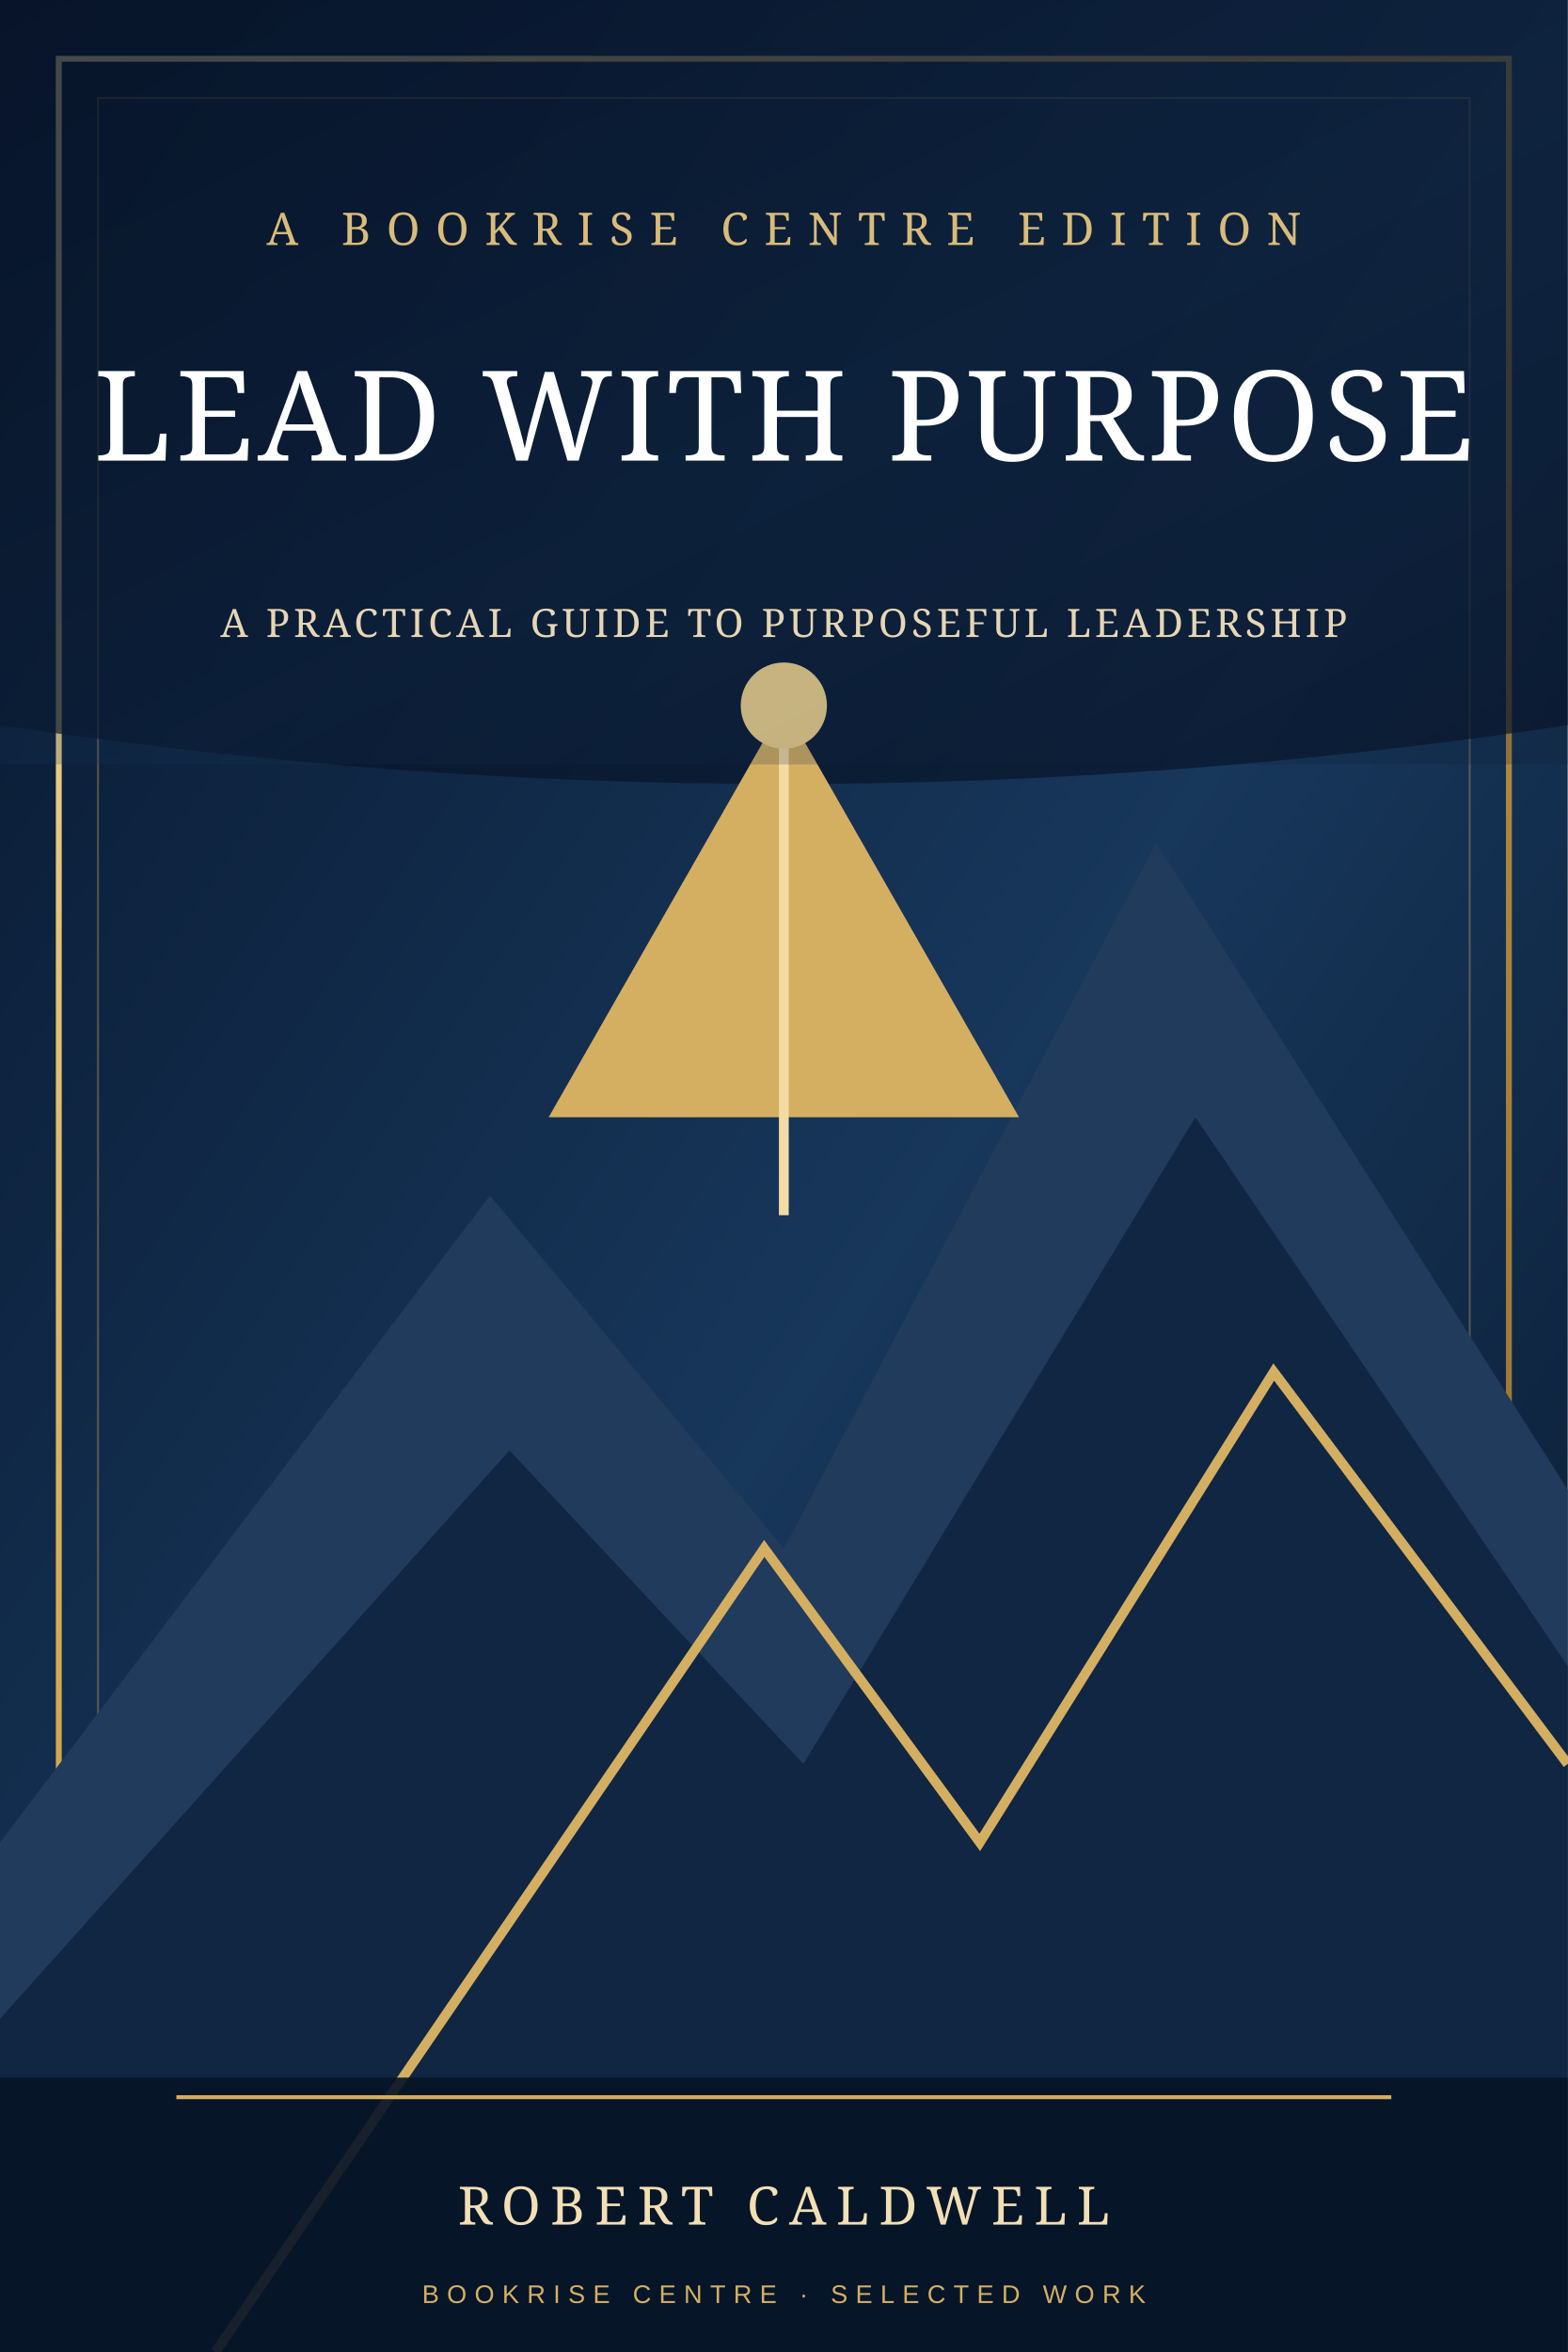
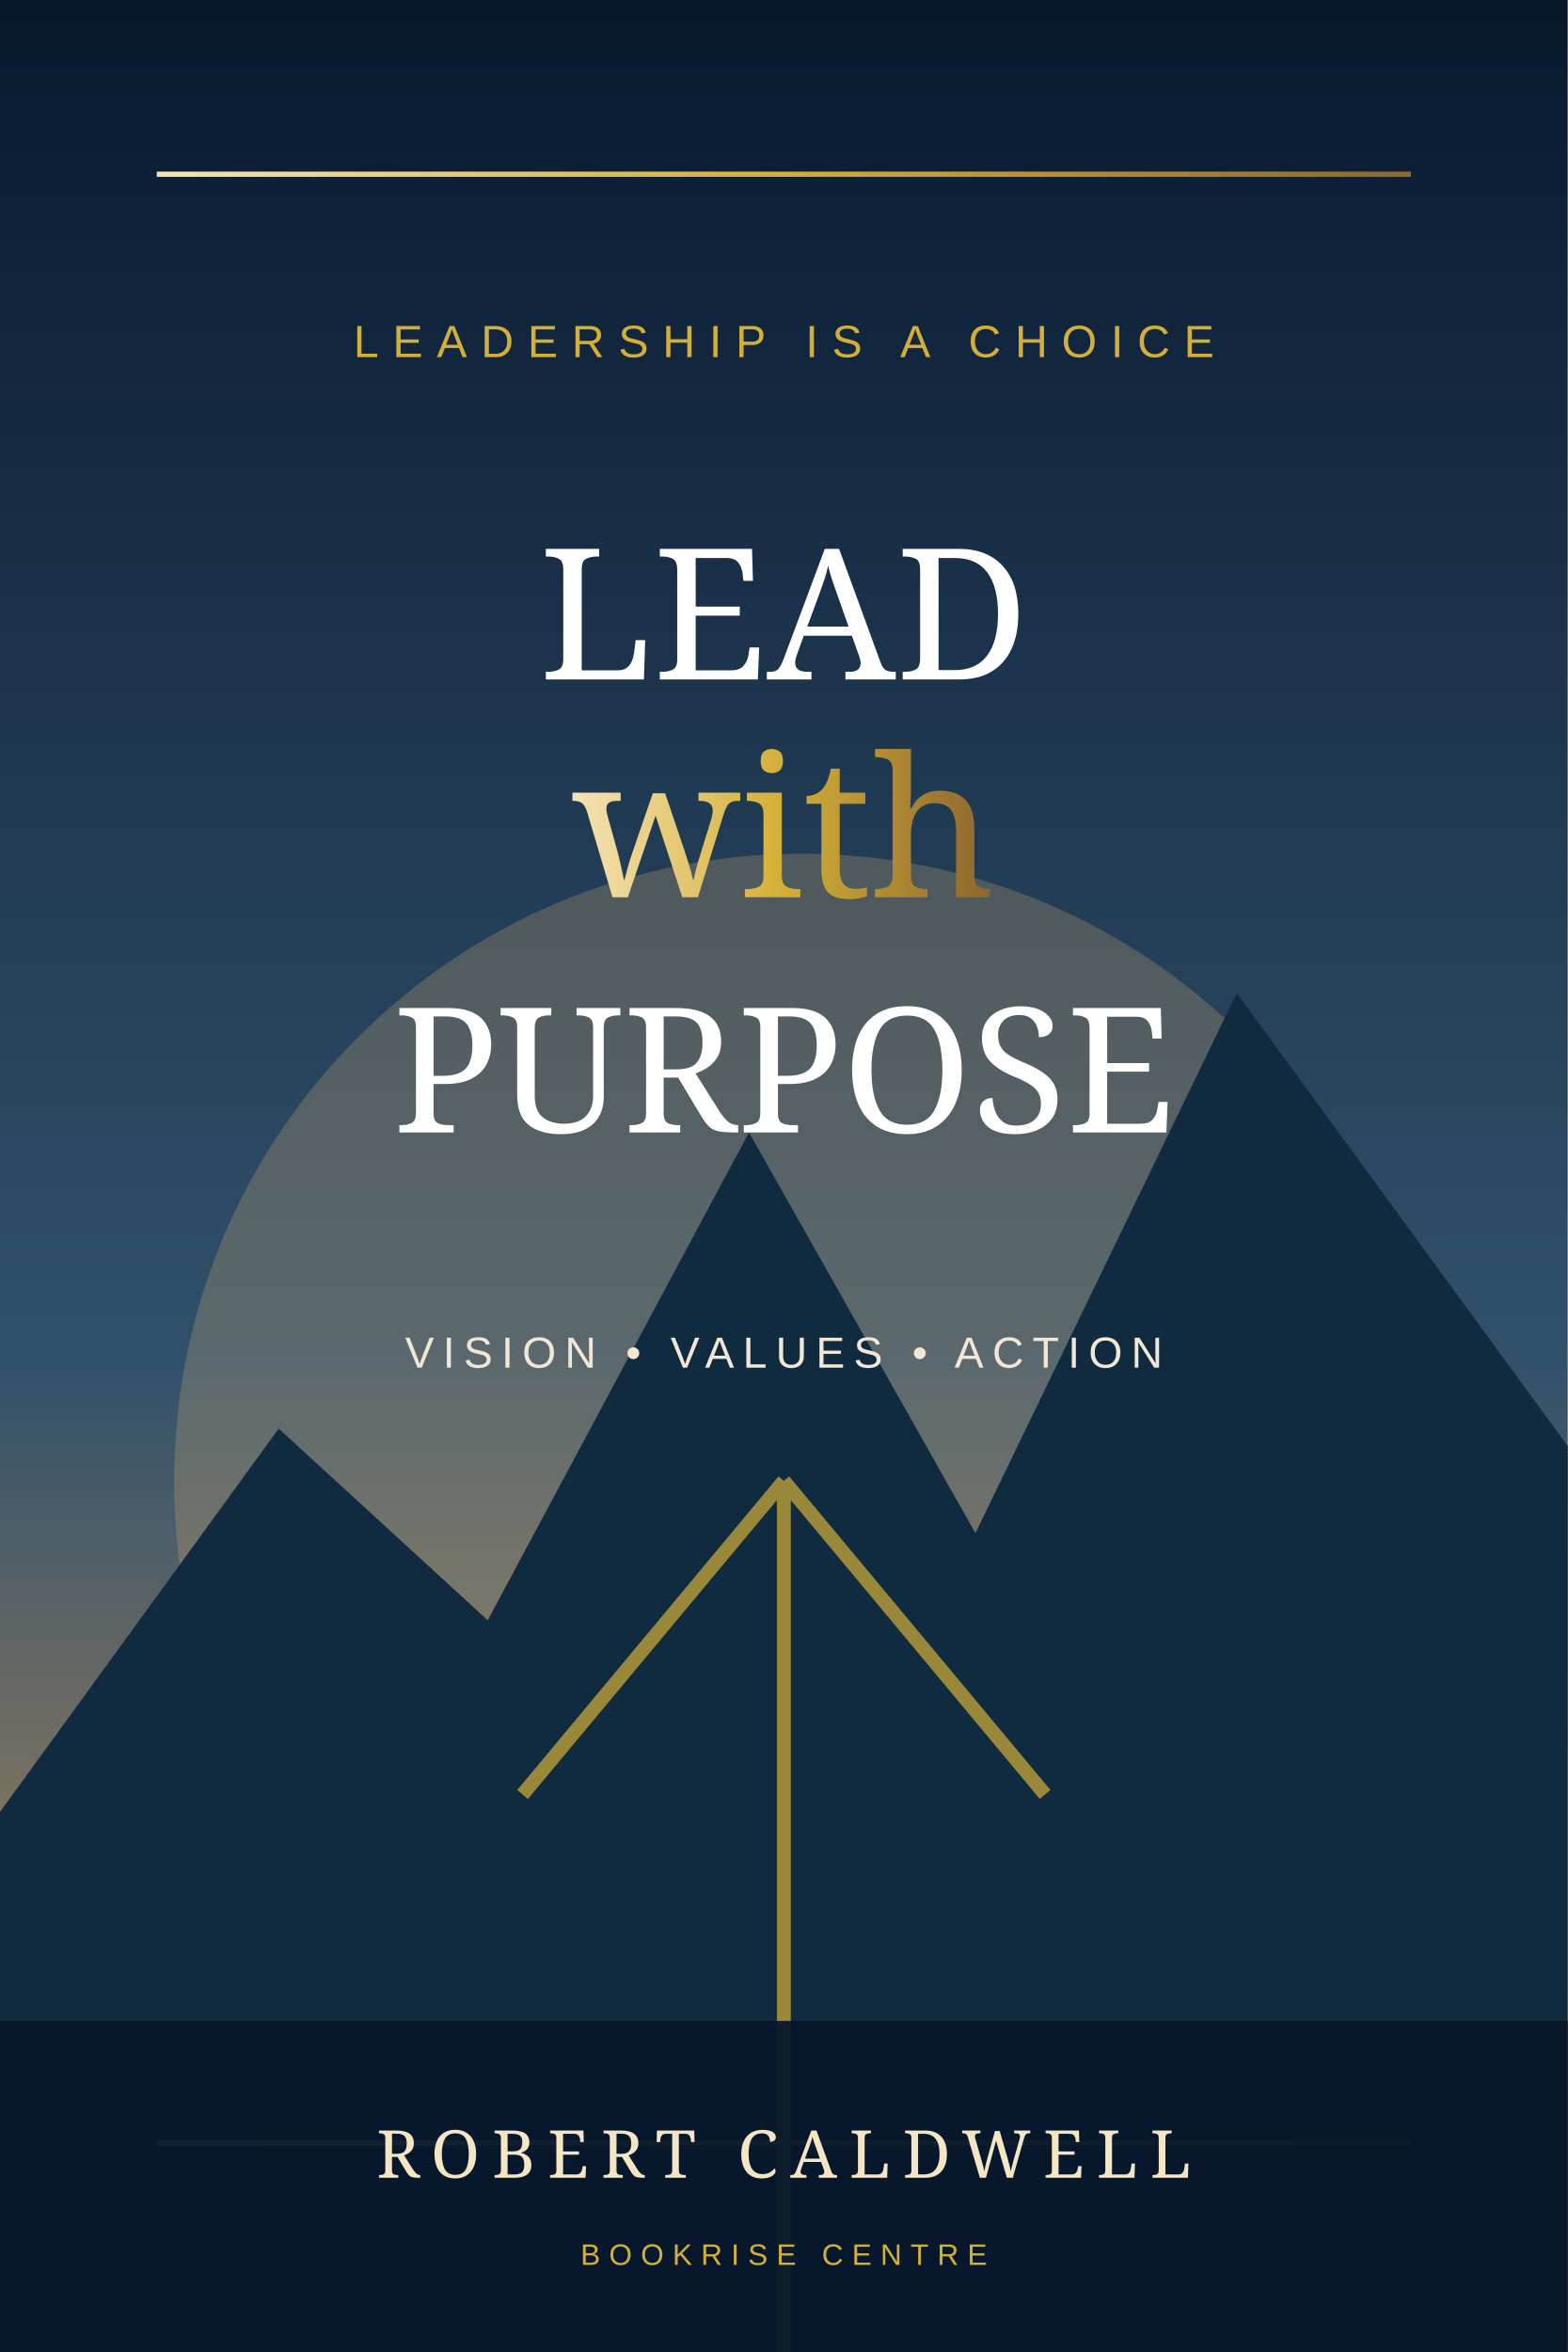
- <svg xmlns="http://www.w3.org/2000/svg" width="800" height="1200" viewBox="0 0 800 1200" role="img" aria-label="LEAD WITH PURPOSE book cover">
+ <svg xmlns="http://www.w3.org/2000/svg" width="900" height="1350" viewBox="0 0 900 1350">
  <defs>
-     <linearGradient id="bg" x2="1" y2="1">
-       <stop stop-color="#07152b" />
-       <stop offset=".55" stop-color="#17375b" />
-       <stop offset="1" stop-color="#08172b" />
+     <linearGradient id="bg" x2="0" y2="1">
+       <stop stop-color="#07182e" />
+       <stop offset=".58" stop-color="#31516b" />
+       <stop offset="1" stop-color="#d69a54" />
    </linearGradient>
-     <radialGradient id="sun">
-       <stop stop-color="#f8dfad" />
-       <stop offset=".5" stop-color="#d99a56" />
-       <stop offset="1" stop-color="#a75d45" />
-     </radialGradient>
-     <linearGradient id="gold" x2="1" y2="1">
-       <stop stop-color="#f6e0a5" />
-       <stop offset=".45" stop-color="#c99b48" />
-       <stop offset="1" stop-color="#8c642b" />
+     <linearGradient id="gold" x2="1" y2="0">
+       <stop stop-color="#f5e3b4" />
+       <stop offset=".5" stop-color="#d4af37" />
+       <stop offset="1" stop-color="#8e672e" />
    </linearGradient>
  </defs>
-   <rect width="800" height="1200" fill="url(#bg)" />
-   <path d="M30 30H770V1170H30Z" fill="none" stroke="url(#gold)" stroke-width="3" />
-   <path d="M50 50H750V1150H50Z" fill="none" stroke="#d4af62" stroke-opacity=".35" />
-   <path d="M0 0H800V370Q400 430 0 370Z" fill="#071327" opacity=".68" />
-   <path d="M0 940 L250 610 400 790 590 430 800 760 V1200 H0Z" fill="#203b5b" />
-   <path d="M0 1030 L260 740 410 900 610 570 800 850 V1200 H0Z" fill="#102642" />
-   <path d="M400 360 L520 570 H280Z" fill="#d4af62" />
-   <path d="M400 360 L400 620" stroke="#f2dca4" stroke-width="5" />
-   <circle cx="400" cy="360" r="22" fill="#f3d58d" />
-   <path d="M110 1200 L390 790 500 940 650 700 800 900" stroke="#d4af62" stroke-width="5" fill="none" />
-   <rect y="0" width="800" height="390" fill="url(#bg)" opacity=".2" />
-   <text x="400" y="125" text-anchor="middle" fill="#d9bb7a" font-family="Georgia,serif" font-size="23" letter-spacing="8">A BOOKRISE CENTRE EDITION</text>
-   <text x="400" y="235" text-anchor="middle" fill="#fff" font-family="Georgia,serif" font-size="64" letter-spacing="2">LEAD WITH PURPOSE</text>
-   <path d="M170 275H630" stroke="url(#gold)" stroke-width="3" />
-   <text x="400" y="325" text-anchor="middle" fill="#e6d6b5" font-family="Georgia,serif" font-size="20" letter-spacing="2">A PRACTICAL GUIDE TO PURPOSEFUL LEADERSHIP</text>
-   <rect x="0" y="1060" width="800" height="140" fill="#071327" opacity=".92" />
-   <path d="M90 1070H710" stroke="#d4af62" stroke-width="2" />
-   <text x="400" y="1135" text-anchor="middle" fill="#f2dfb4" font-family="Georgia,serif" font-size="27" letter-spacing="5">ROBERT CALDWELL</text>
-   <text x="400" y="1175" text-anchor="middle" fill="#d4af62" font-family="Arial,sans-serif" font-size="13" letter-spacing="4">BOOKRISE CENTRE · SELECTED WORK</text>
+   <rect width="900" height="1350" fill="url(#bg)" />
+   <circle cx="460" cy="850" r="360" fill="#f0bd78" opacity=".22" />
+   <path d="M0 1040L160 820 280 930 430 650 560 880 710 570 900 830V1350H0Z" fill="#102a40" />
+   <path d="M450 1350V850M450 850L300 1030M450 850L600 1030" stroke="#d4af37" stroke-width="8" opacity=".7" />
+   <path d="M90 100H810M90 1230H810" stroke="url(#gold)" stroke-width="3" />
+   <text x="450" y="205" fill="#d4af37" font-family="Arial" font-size="26" letter-spacing="8" text-anchor="middle">LEADERSHIP IS A CHOICE</text>
+   <text x="450" y="390" fill="#fff" font-family="Georgia" font-size="105" text-anchor="middle">LEAD</text>
+   <text x="450" y="515" fill="url(#gold)" font-family="Georgia" font-size="112" text-anchor="middle">with</text>
+   <text x="450" y="650" fill="#fff" font-family="Georgia" font-size="100" text-anchor="middle">PURPOSE</text>
+   <path d="M200 710H700" stroke="url(#gold)" stroke-width="4" />
+   <text x="450" y="785" fill="#f2e7d4" font-family="Arial" font-size="25" letter-spacing="5" text-anchor="middle">VISION • VALUES • ACTION</text>
+   <rect y="1160" width="900" height="190" fill="#07172b" opacity=".95" />
+   <text x="450" y="1250" fill="#f4e5c4" font-family="Georgia" font-size="38" letter-spacing="7" text-anchor="middle">ROBERT CALDWELL</text>
+   <text x="450" y="1300" fill="#d4af37" font-family="Arial" font-size="17" letter-spacing="5" text-anchor="middle">BOOKRISE CENTRE</text>
</svg>
